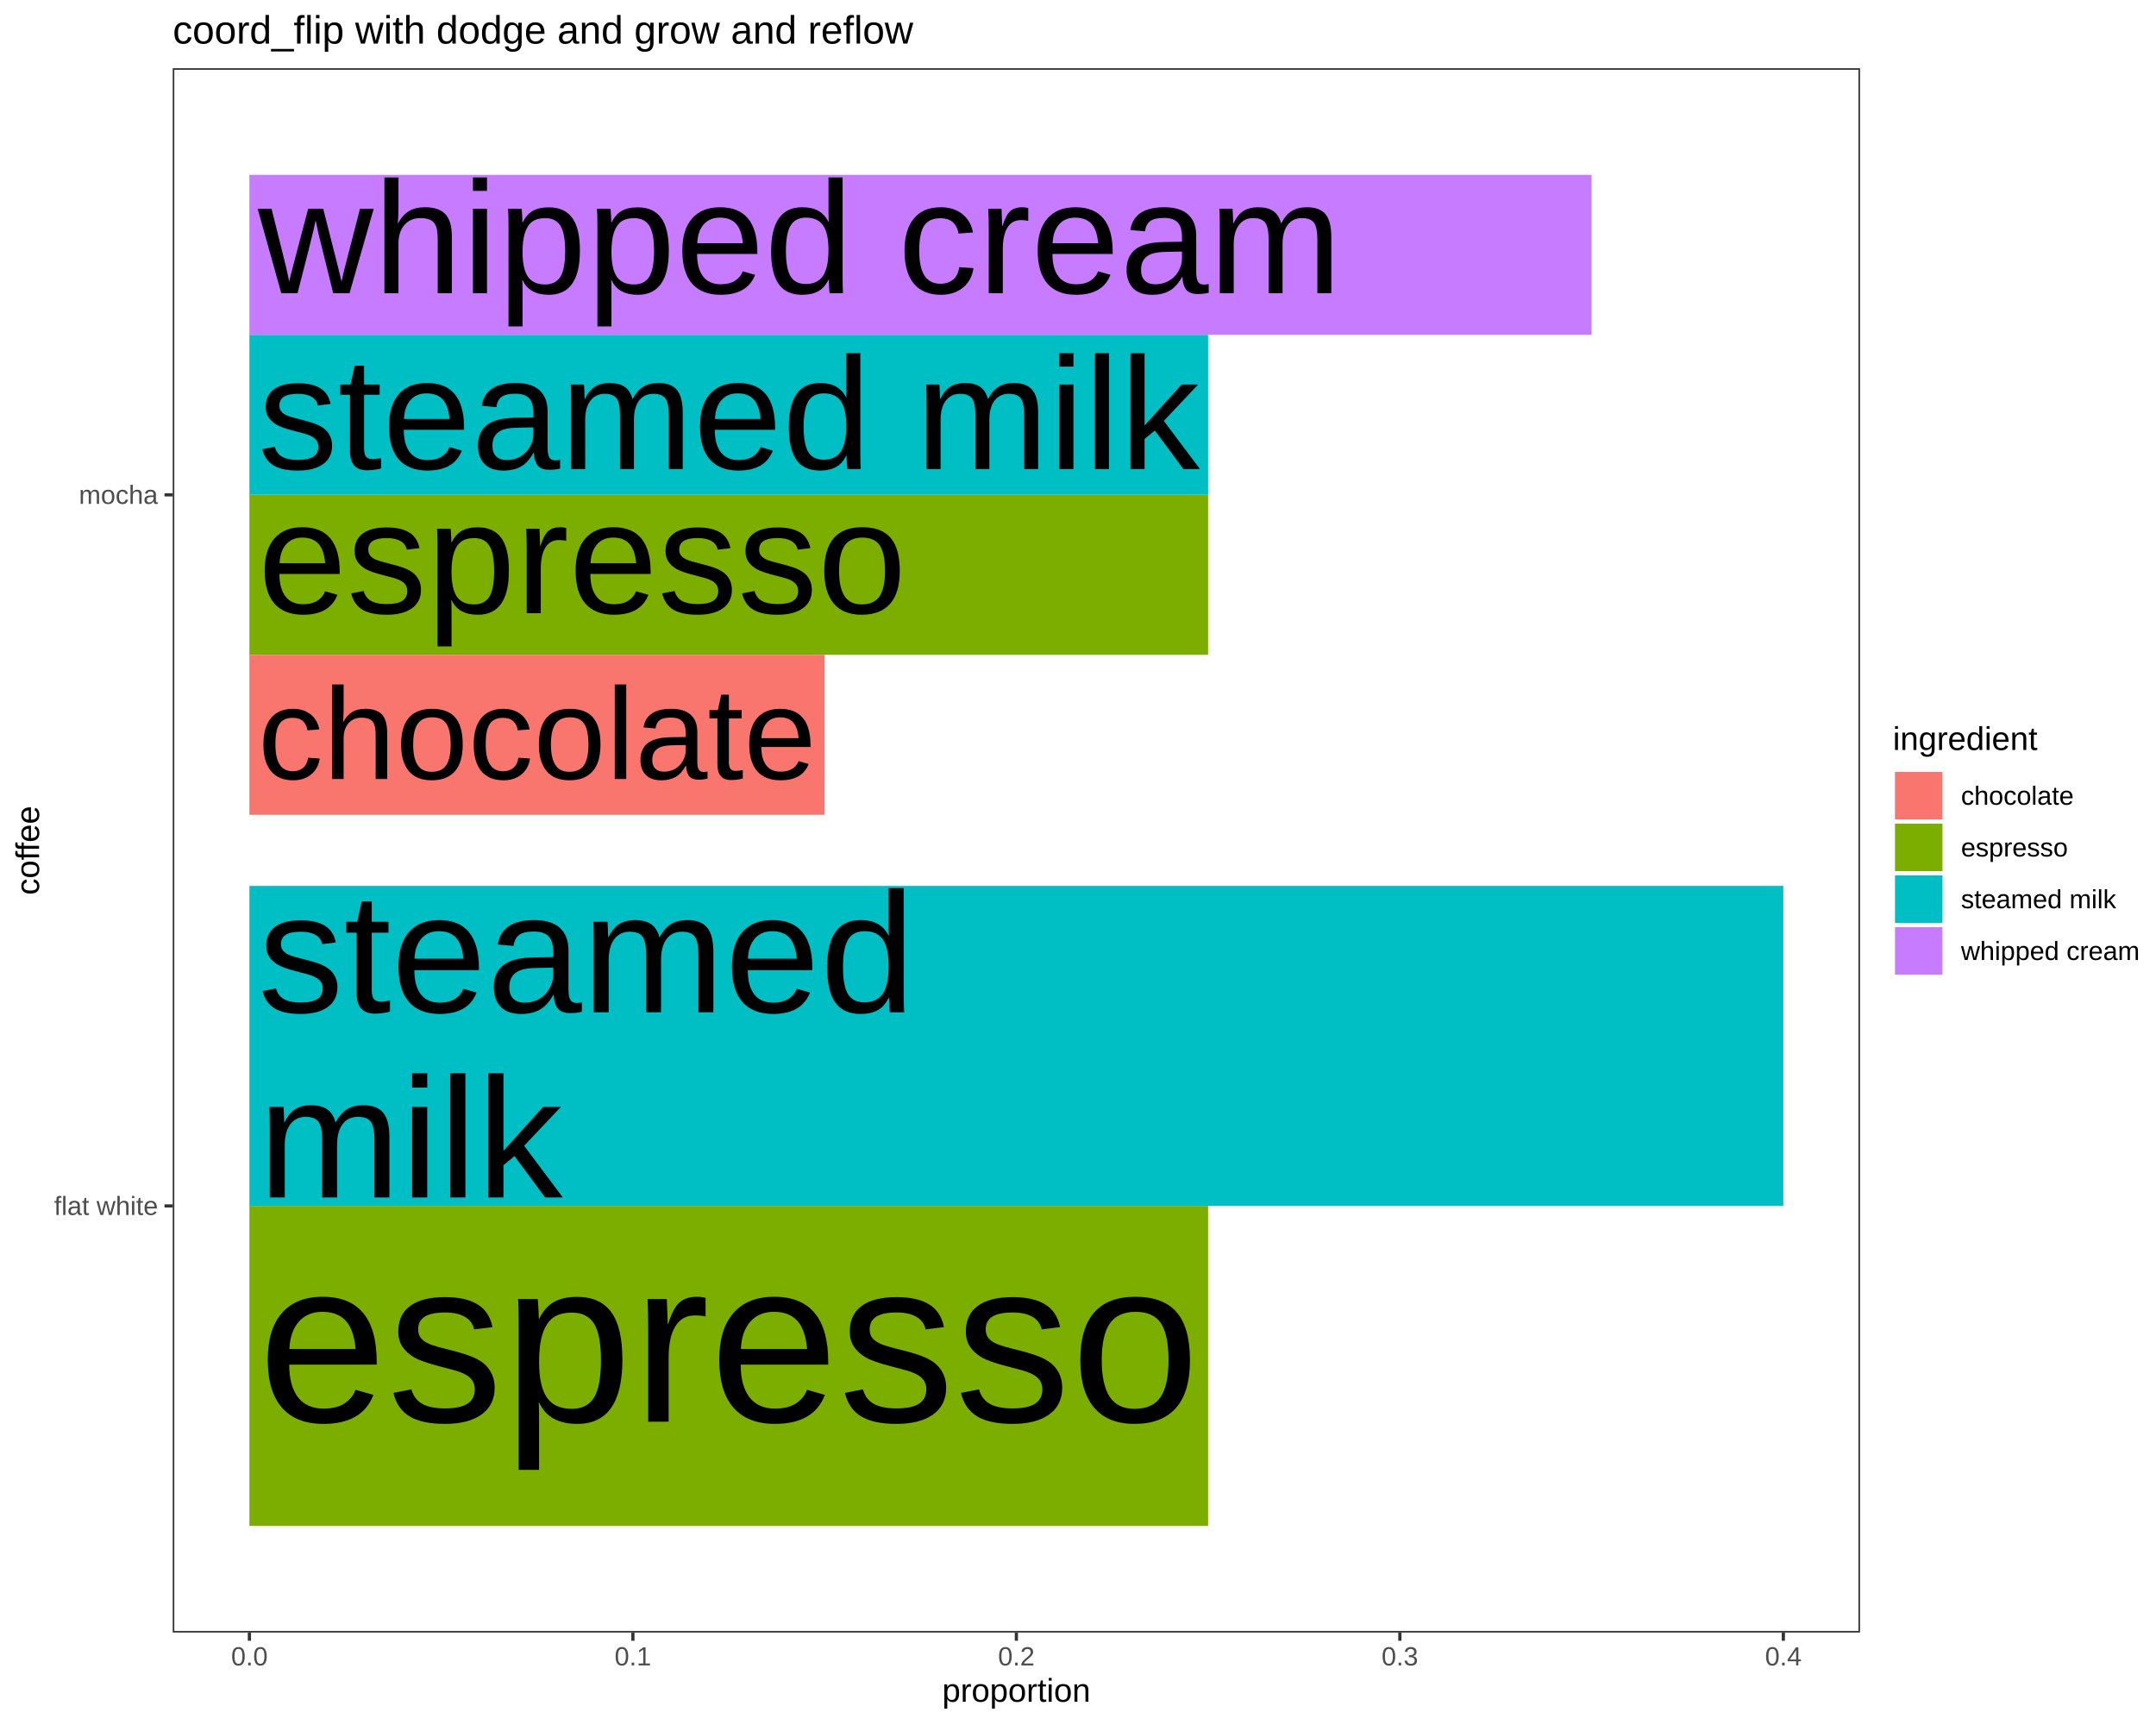
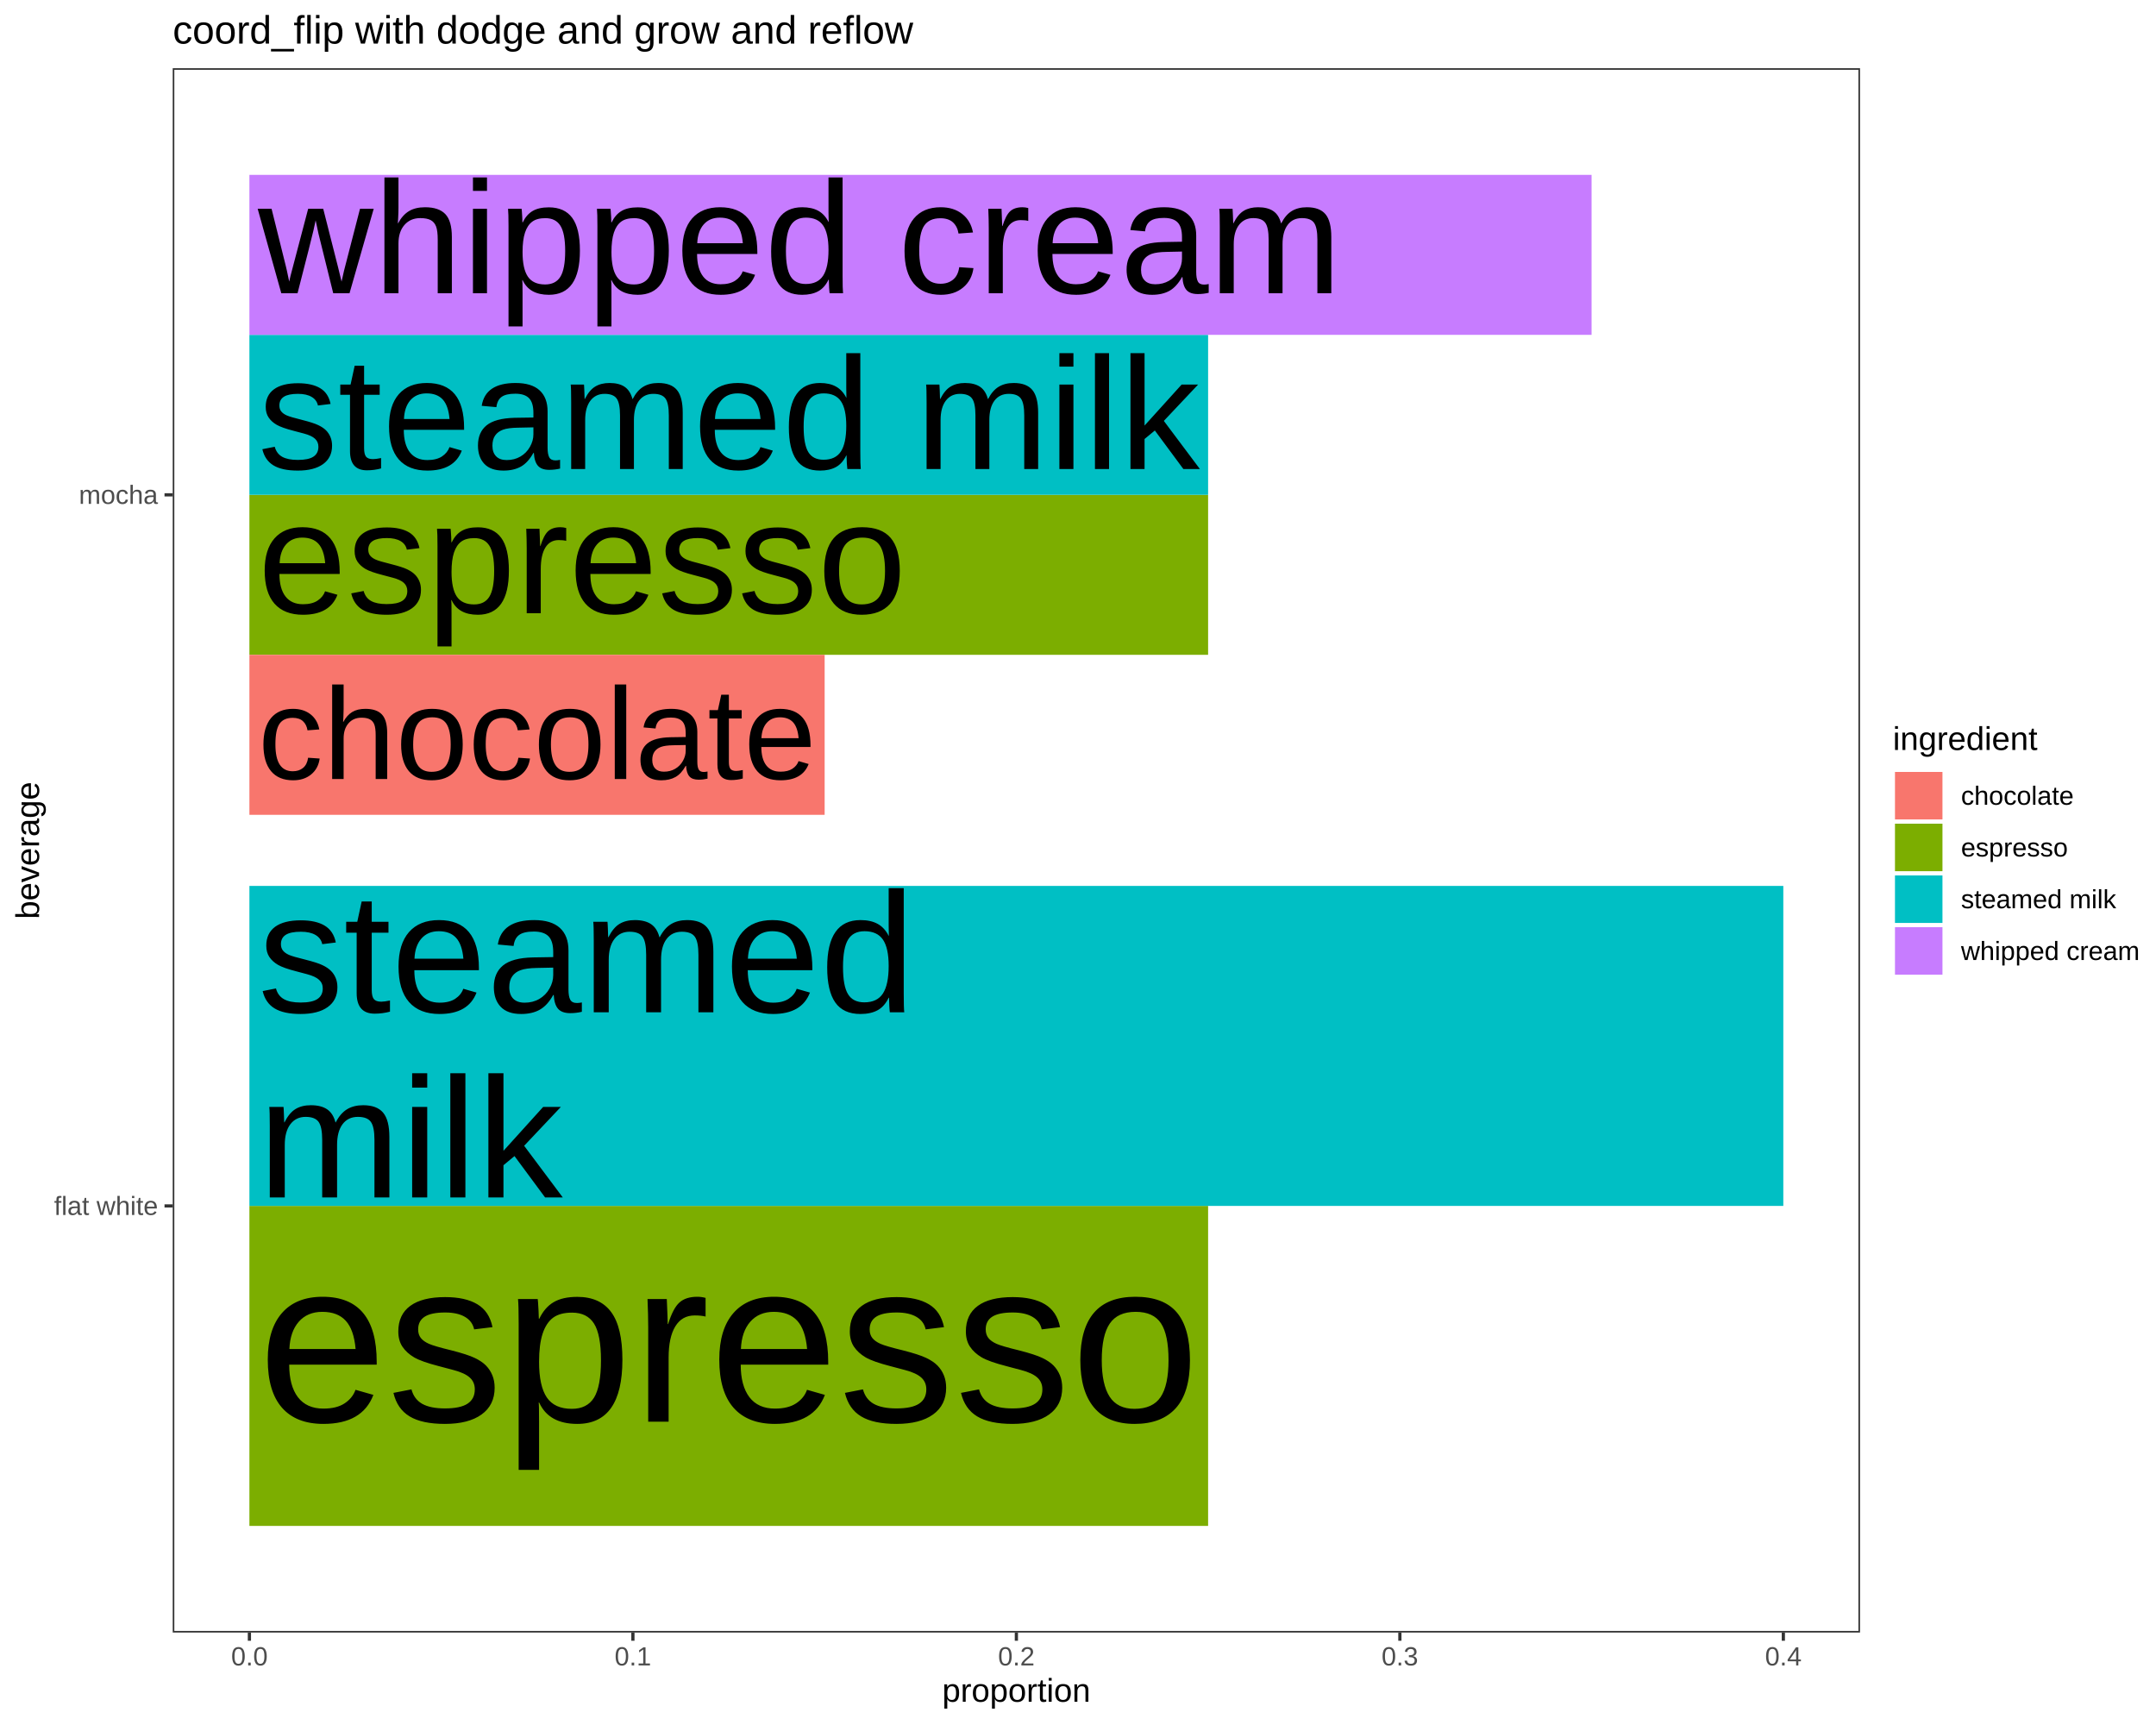
<svg xmlns="http://www.w3.org/2000/svg" viewBox="0 0 720.00 576.00">
  <defs>
    <style type="text/css">
    line, polyline, polygon, path, rect, circle {
      fill: none;
      stroke: #000000;
      stroke-linecap: round;
      stroke-linejoin: round;
      stroke-miterlimit: 10.00;
    }
  </style>
  </defs>
  <rect width="100%" height="100%" style="stroke: none; fill: #FFFFFF;" />
  <rect x="0.00" y="0.00" width="720.00" height="576.00" style="stroke-width: 1.07; stroke: #FFFFFF; fill: #FFFFFF;" />
  <defs>
    <clipPath id="cpNTcuNjh8NjIxLjE2fDU0NS4xM3wyMi43Nw==">
      <rect x="57.68" y="22.77" width="563.48" height="522.36" />
    </clipPath>
  </defs>
  <rect x="57.68" y="22.77" width="563.48" height="522.36" style="stroke-width: 1.07; stroke: none; fill: #FFFFFF;" clip-path="url(#cpNTcuNjh8NjIxLjE2fDU0NS4xM3wyMi43Nw==)" />
  <rect x="83.29" y="165.23" width="320.16" height="53.42" style="stroke-width: 1.07; stroke: none; stroke-linecap: square; stroke-linejoin: miter; fill: #7CAE00;" clip-path="url(#cpNTcuNjh8NjIxLjE2fDU0NS4xM3wyMi43Nw==)" />
  <rect x="83.29" y="218.66" width="192.10" height="53.42" style="stroke-width: 1.07; stroke: none; stroke-linecap: square; stroke-linejoin: miter; fill: #F8766D;" clip-path="url(#cpNTcuNjh8NjIxLjE2fDU0NS4xM3wyMi43Nw==)" />
  <rect x="83.29" y="111.81" width="320.16" height="53.42" style="stroke-width: 1.07; stroke: none; stroke-linecap: square; stroke-linejoin: miter; fill: #00BFC4;" clip-path="url(#cpNTcuNjh8NjIxLjE2fDU0NS4xM3wyMi43Nw==)" />
  <rect x="83.29" y="58.39" width="448.22" height="53.42" style="stroke-width: 1.07; stroke: none; stroke-linecap: square; stroke-linejoin: miter; fill: #C77CFF;" clip-path="url(#cpNTcuNjh8NjIxLjE2fDU0NS4xM3wyMi43Nw==)" />
  <rect x="83.29" y="402.67" width="320.16" height="106.85" style="stroke-width: 1.07; stroke: none; stroke-linecap: square; stroke-linejoin: miter; fill: #7CAE00;" clip-path="url(#cpNTcuNjh8NjIxLjE2fDU0NS4xM3wyMi43Nw==)" />
  <rect x="83.29" y="295.82" width="512.25" height="106.85" style="stroke-width: 1.07; stroke: none; stroke-linecap: square; stroke-linejoin: miter; fill: #00BFC4;" clip-path="url(#cpNTcuNjh8NjIxLjE2fDU0NS4xM3wyMi43Nw==)" />
  <g clip-path="url(#cpNTcuNjh8NjIxLjE2fDU0NS4xM3wyMi43Nw==)">
    <text x="86.13" y="204.76" style="font-size: 53.38px; font-family: Liberation Sans;" textLength="216.59px" lengthAdjust="spacingAndGlyphs">espresso</text>
  </g>
  <g clip-path="url(#cpNTcuNjh8NjIxLjE2fDU0NS4xM3wyMi43Nw==)">
    <text x="86.13" y="260.13" style="font-size: 43.56px; font-family: Liberation Sans;" textLength="186.42px" lengthAdjust="spacingAndGlyphs">chocolate</text>
  </g>
  <g clip-path="url(#cpNTcuNjh8NjIxLjE2fDU0NS4xM3wyMi43Nw==)">
    <text x="86.13" y="156.62" style="font-size: 53.39px; font-family: Liberation Sans;" textLength="314.44px" lengthAdjust="spacingAndGlyphs">steamed milk</text>
  </g>
  <g clip-path="url(#cpNTcuNjh8NjIxLjE2fDU0NS4xM3wyMi43Nw==)">
    <text x="86.13" y="97.92" style="font-size: 53.38px; font-family: Liberation Sans;" textLength="361.98px" lengthAdjust="spacingAndGlyphs">whipped cream</text>
  </g>
  <g clip-path="url(#cpNTcuNjh8NjIxLjE2fDU0NS4xM3wyMi43Nw==)">
    <text x="86.13" y="474.71" style="font-size: 77.51px; font-family: Liberation Sans;" textLength="314.50px" lengthAdjust="spacingAndGlyphs">espresso</text>
  </g>
  <g clip-path="url(#cpNTcuNjh8NjIxLjE2fDU0NS4xM3wyMi43Nw==)">
    <text x="86.13" y="338.02" style="font-size: 57.24px; font-family: Liberation Sans;" textLength="219.52px" lengthAdjust="spacingAndGlyphs">steamed</text>
  </g>
  <g clip-path="url(#cpNTcuNjh8NjIxLjE2fDU0NS4xM3wyMi43Nw==)">
    <text x="86.13" y="399.84" style="font-size: 57.24px; font-family: Liberation Sans;" textLength="101.73px" lengthAdjust="spacingAndGlyphs">milk</text>
  </g>
  <rect x="57.68" y="22.77" width="563.48" height="522.36" style="stroke-width: 1.07; stroke: #333333;" clip-path="url(#cpNTcuNjh8NjIxLjE2fDU0NS4xM3wyMi43Nw==)" />
  <defs>
    <clipPath id="cpMC4wMHw3MjAuMDB8NTc2LjAwfDAuMDA=">
      <rect x="0.00" y="0.00" width="720.00" height="576.00" />
    </clipPath>
  </defs>
  <g clip-path="url(#cpMC4wMHw3MjAuMDB8NTc2LjAwfDAuMDA=)">
    <text x="18.06" y="405.69" style="font-size: 8.80px; fill: #4D4D4D; font-family: Liberation Sans;" textLength="34.69px" lengthAdjust="spacingAndGlyphs">flat white</text>
  </g>
  <g clip-path="url(#cpMC4wMHw3MjAuMDB8NTc2LjAwfDAuMDA=)">
    <text x="26.34" y="168.26" style="font-size: 8.80px; fill: #4D4D4D; font-family: Liberation Sans;" textLength="26.41px" lengthAdjust="spacingAndGlyphs">mocha</text>
  </g>
  <polyline points="54.94,402.67 57.68,402.67 " style="stroke-width: 1.07; stroke: #333333; stroke-linecap: butt;" clip-path="url(#cpMC4wMHw3MjAuMDB8NTc2LjAwfDAuMDA=)" />
  <polyline points="54.94,165.23 57.68,165.23 " style="stroke-width: 1.07; stroke: #333333; stroke-linecap: butt;" clip-path="url(#cpMC4wMHw3MjAuMDB8NTc2LjAwfDAuMDA=)" />
  <polyline points="83.29,547.87 83.29,545.13 " style="stroke-width: 1.07; stroke: #333333; stroke-linecap: butt;" clip-path="url(#cpMC4wMHw3MjAuMDB8NTc2LjAwfDAuMDA=)" />
  <polyline points="211.36,547.87 211.36,545.13 " style="stroke-width: 1.07; stroke: #333333; stroke-linecap: butt;" clip-path="url(#cpMC4wMHw3MjAuMDB8NTc2LjAwfDAuMDA=)" />
  <polyline points="339.42,547.87 339.42,545.13 " style="stroke-width: 1.07; stroke: #333333; stroke-linecap: butt;" clip-path="url(#cpMC4wMHw3MjAuMDB8NTc2LjAwfDAuMDA=)" />
  <polyline points="467.49,547.87 467.49,545.13 " style="stroke-width: 1.07; stroke: #333333; stroke-linecap: butt;" clip-path="url(#cpMC4wMHw3MjAuMDB8NTc2LjAwfDAuMDA=)" />
  <polyline points="595.55,547.87 595.55,545.13 " style="stroke-width: 1.07; stroke: #333333; stroke-linecap: butt;" clip-path="url(#cpMC4wMHw3MjAuMDB8NTc2LjAwfDAuMDA=)" />
  <g clip-path="url(#cpMC4wMHw3MjAuMDB8NTc2LjAwfDAuMDA=)">
    <text x="77.19" y="556.11" style="font-size: 8.80px; fill: #4D4D4D; font-family: Liberation Sans;" textLength="12.22px" lengthAdjust="spacingAndGlyphs">0.0</text>
  </g>
  <g clip-path="url(#cpMC4wMHw3MjAuMDB8NTc2LjAwfDAuMDA=)">
    <text x="205.25" y="556.11" style="font-size: 8.80px; fill: #4D4D4D; font-family: Liberation Sans;" textLength="12.22px" lengthAdjust="spacingAndGlyphs">0.1</text>
  </g>
  <g clip-path="url(#cpMC4wMHw3MjAuMDB8NTc2LjAwfDAuMDA=)">
    <text x="333.31" y="556.11" style="font-size: 8.80px; fill: #4D4D4D; font-family: Liberation Sans;" textLength="12.22px" lengthAdjust="spacingAndGlyphs">0.2</text>
  </g>
  <g clip-path="url(#cpMC4wMHw3MjAuMDB8NTc2LjAwfDAuMDA=)">
    <text x="461.38" y="556.11" style="font-size: 8.80px; fill: #4D4D4D; font-family: Liberation Sans;" textLength="12.22px" lengthAdjust="spacingAndGlyphs">0.3</text>
  </g>
  <g clip-path="url(#cpMC4wMHw3MjAuMDB8NTc2LjAwfDAuMDA=)">
    <text x="589.44" y="556.11" style="font-size: 8.80px; fill: #4D4D4D; font-family: Liberation Sans;" textLength="12.22px" lengthAdjust="spacingAndGlyphs">0.4</text>
  </g>
  <g clip-path="url(#cpMC4wMHw3MjAuMDB8NTc2LjAwfDAuMDA=)">
    <text x="314.64" y="568.24" style="font-size: 11.00px; font-family: Liberation Sans;" textLength="49.56px" lengthAdjust="spacingAndGlyphs">proportion</text>
  </g>
  <g clip-path="url(#cpMC4wMHw3MjAuMDB8NTc2LjAwfDAuMDA=)">
-     <text transform="translate(13.04,298.85) rotate(-90)" style="font-size: 11.00px; font-family: Liberation Sans;" textLength="29.80px" lengthAdjust="spacingAndGlyphs">coffee</text>
+     <text transform="translate(13.04,306.90) rotate(-90)" style="font-size: 11.00px; font-family: Liberation Sans;" textLength="45.91px" lengthAdjust="spacingAndGlyphs">beverage</text>
  </g>
  <rect x="632.12" y="241.73" width="82.40" height="84.44" style="stroke-width: 1.07; stroke: none; fill: #FFFFFF;" clip-path="url(#cpMC4wMHw3MjAuMDB8NTc2LjAwfDAuMDA=)" />
  <g clip-path="url(#cpMC4wMHw3MjAuMDB8NTc2LjAwfDAuMDA=)">
    <text x="632.12" y="250.43" style="font-size: 11.00px; font-family: Liberation Sans;" textLength="48.34px" lengthAdjust="spacingAndGlyphs">ingredient</text>
  </g>
  <rect x="632.12" y="257.05" width="17.28" height="17.28" style="stroke-width: 1.07; stroke: none; fill: #FFFFFF;" clip-path="url(#cpMC4wMHw3MjAuMDB8NTc2LjAwfDAuMDA=)" />
  <rect x="632.83" y="257.76" width="15.86" height="15.86" style="stroke-width: 1.07; stroke: none; stroke-linecap: square; stroke-linejoin: miter; fill: #F8766D;" clip-path="url(#cpMC4wMHw3MjAuMDB8NTc2LjAwfDAuMDA=)" />
  <rect x="632.12" y="274.33" width="17.28" height="17.28" style="stroke-width: 1.07; stroke: none; fill: #FFFFFF;" clip-path="url(#cpMC4wMHw3MjAuMDB8NTc2LjAwfDAuMDA=)" />
  <rect x="632.83" y="275.04" width="15.86" height="15.86" style="stroke-width: 1.07; stroke: none; stroke-linecap: square; stroke-linejoin: miter; fill: #7CAE00;" clip-path="url(#cpMC4wMHw3MjAuMDB8NTc2LjAwfDAuMDA=)" />
  <rect x="632.12" y="291.61" width="17.28" height="17.28" style="stroke-width: 1.07; stroke: none; fill: #FFFFFF;" clip-path="url(#cpMC4wMHw3MjAuMDB8NTc2LjAwfDAuMDA=)" />
  <rect x="632.83" y="292.32" width="15.86" height="15.86" style="stroke-width: 1.07; stroke: none; stroke-linecap: square; stroke-linejoin: miter; fill: #00BFC4;" clip-path="url(#cpMC4wMHw3MjAuMDB8NTc2LjAwfDAuMDA=)" />
  <rect x="632.12" y="308.89" width="17.28" height="17.28" style="stroke-width: 1.07; stroke: none; fill: #FFFFFF;" clip-path="url(#cpMC4wMHw3MjAuMDB8NTc2LjAwfDAuMDA=)" />
  <rect x="632.83" y="309.60" width="15.86" height="15.86" style="stroke-width: 1.07; stroke: none; stroke-linecap: square; stroke-linejoin: miter; fill: #C77CFF;" clip-path="url(#cpMC4wMHw3MjAuMDB8NTc2LjAwfDAuMDA=)" />
  <g clip-path="url(#cpMC4wMHw3MjAuMDB8NTc2LjAwfDAuMDA=)">
    <text x="654.88" y="268.72" style="font-size: 8.80px; font-family: Liberation Sans;" textLength="37.66px" lengthAdjust="spacingAndGlyphs">chocolate</text>
  </g>
  <g clip-path="url(#cpMC4wMHw3MjAuMDB8NTc2LjAwfDAuMDA=)">
    <text x="654.88" y="286.00" style="font-size: 8.80px; font-family: Liberation Sans;" textLength="35.70px" lengthAdjust="spacingAndGlyphs">espresso</text>
  </g>
  <g clip-path="url(#cpMC4wMHw3MjAuMDB8NTc2LjAwfDAuMDA=)">
    <text x="654.88" y="303.28" style="font-size: 8.80px; font-family: Liberation Sans;" textLength="51.81px" lengthAdjust="spacingAndGlyphs">steamed milk</text>
  </g>
  <g clip-path="url(#cpMC4wMHw3MjAuMDB8NTc2LjAwfDAuMDA=)">
    <text x="654.88" y="320.56" style="font-size: 8.80px; font-family: Liberation Sans;" textLength="59.64px" lengthAdjust="spacingAndGlyphs">whipped cream</text>
  </g>
  <g clip-path="url(#cpMC4wMHw3MjAuMDB8NTc2LjAwfDAuMDA=)">
    <text x="57.68" y="14.56" style="font-size: 13.20px; font-family: Liberation Sans;" textLength="246.91px" lengthAdjust="spacingAndGlyphs">coord_flip with dodge and grow and reflow</text>
  </g>
</svg>
